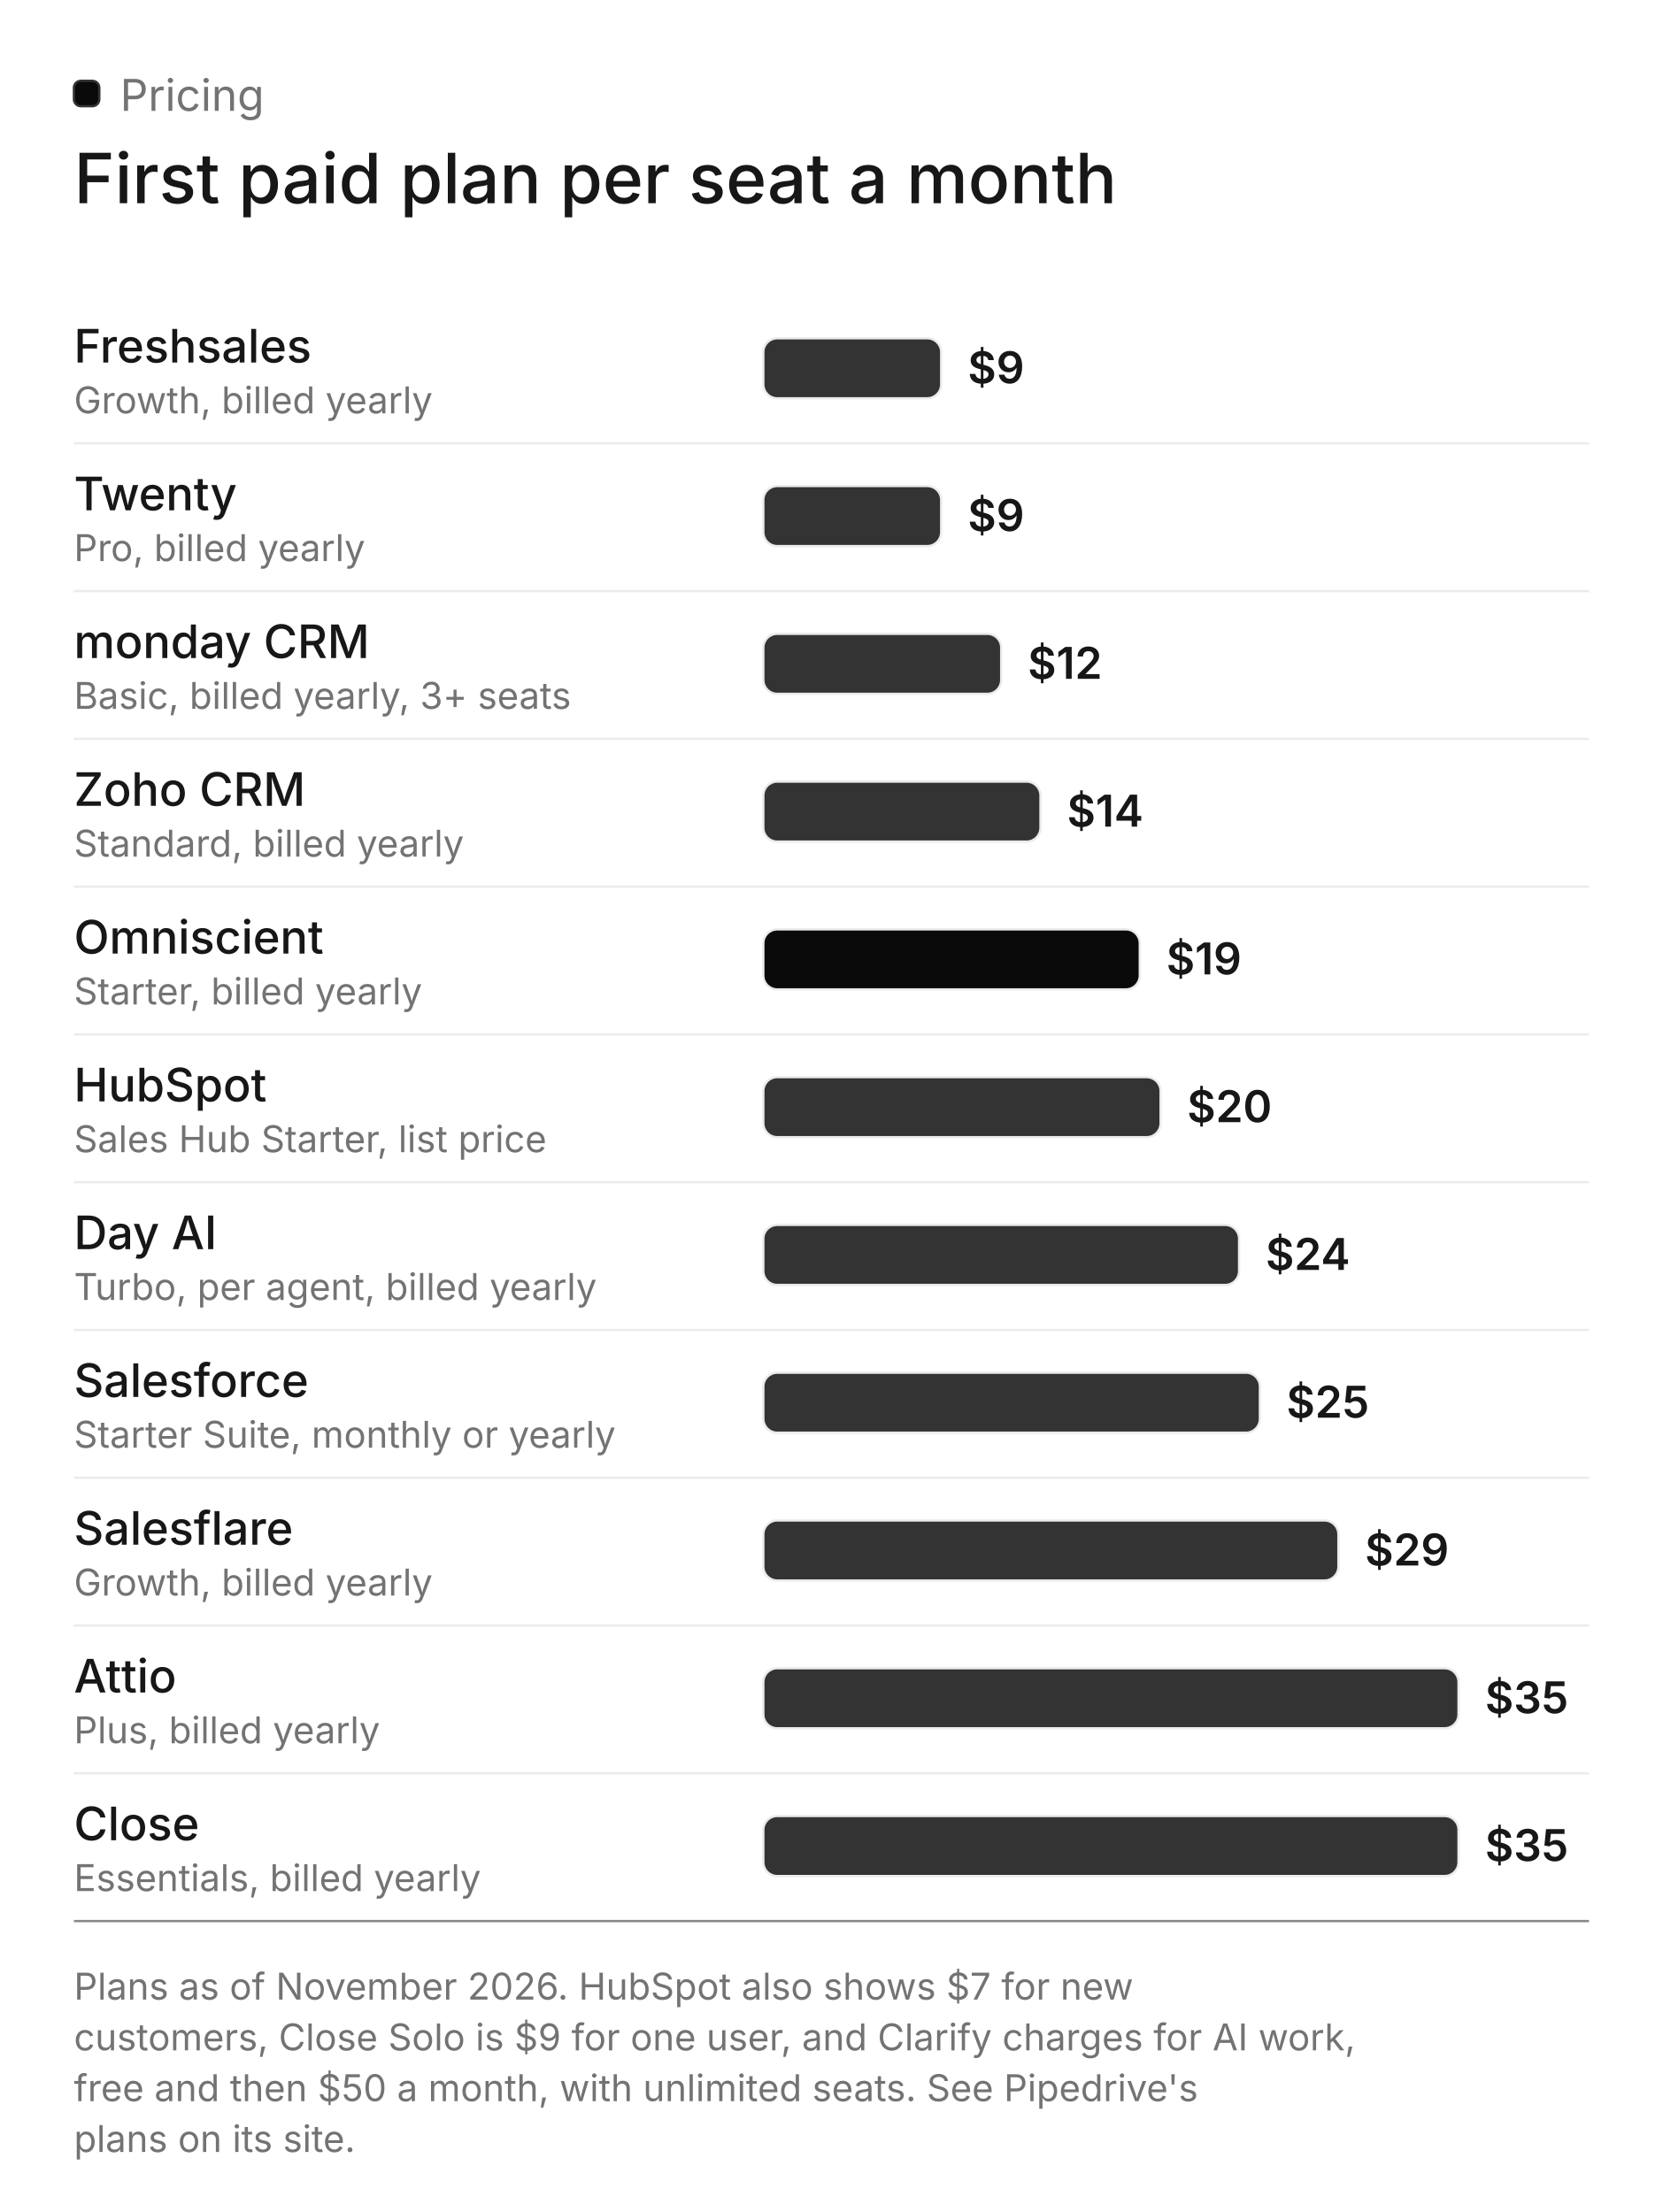
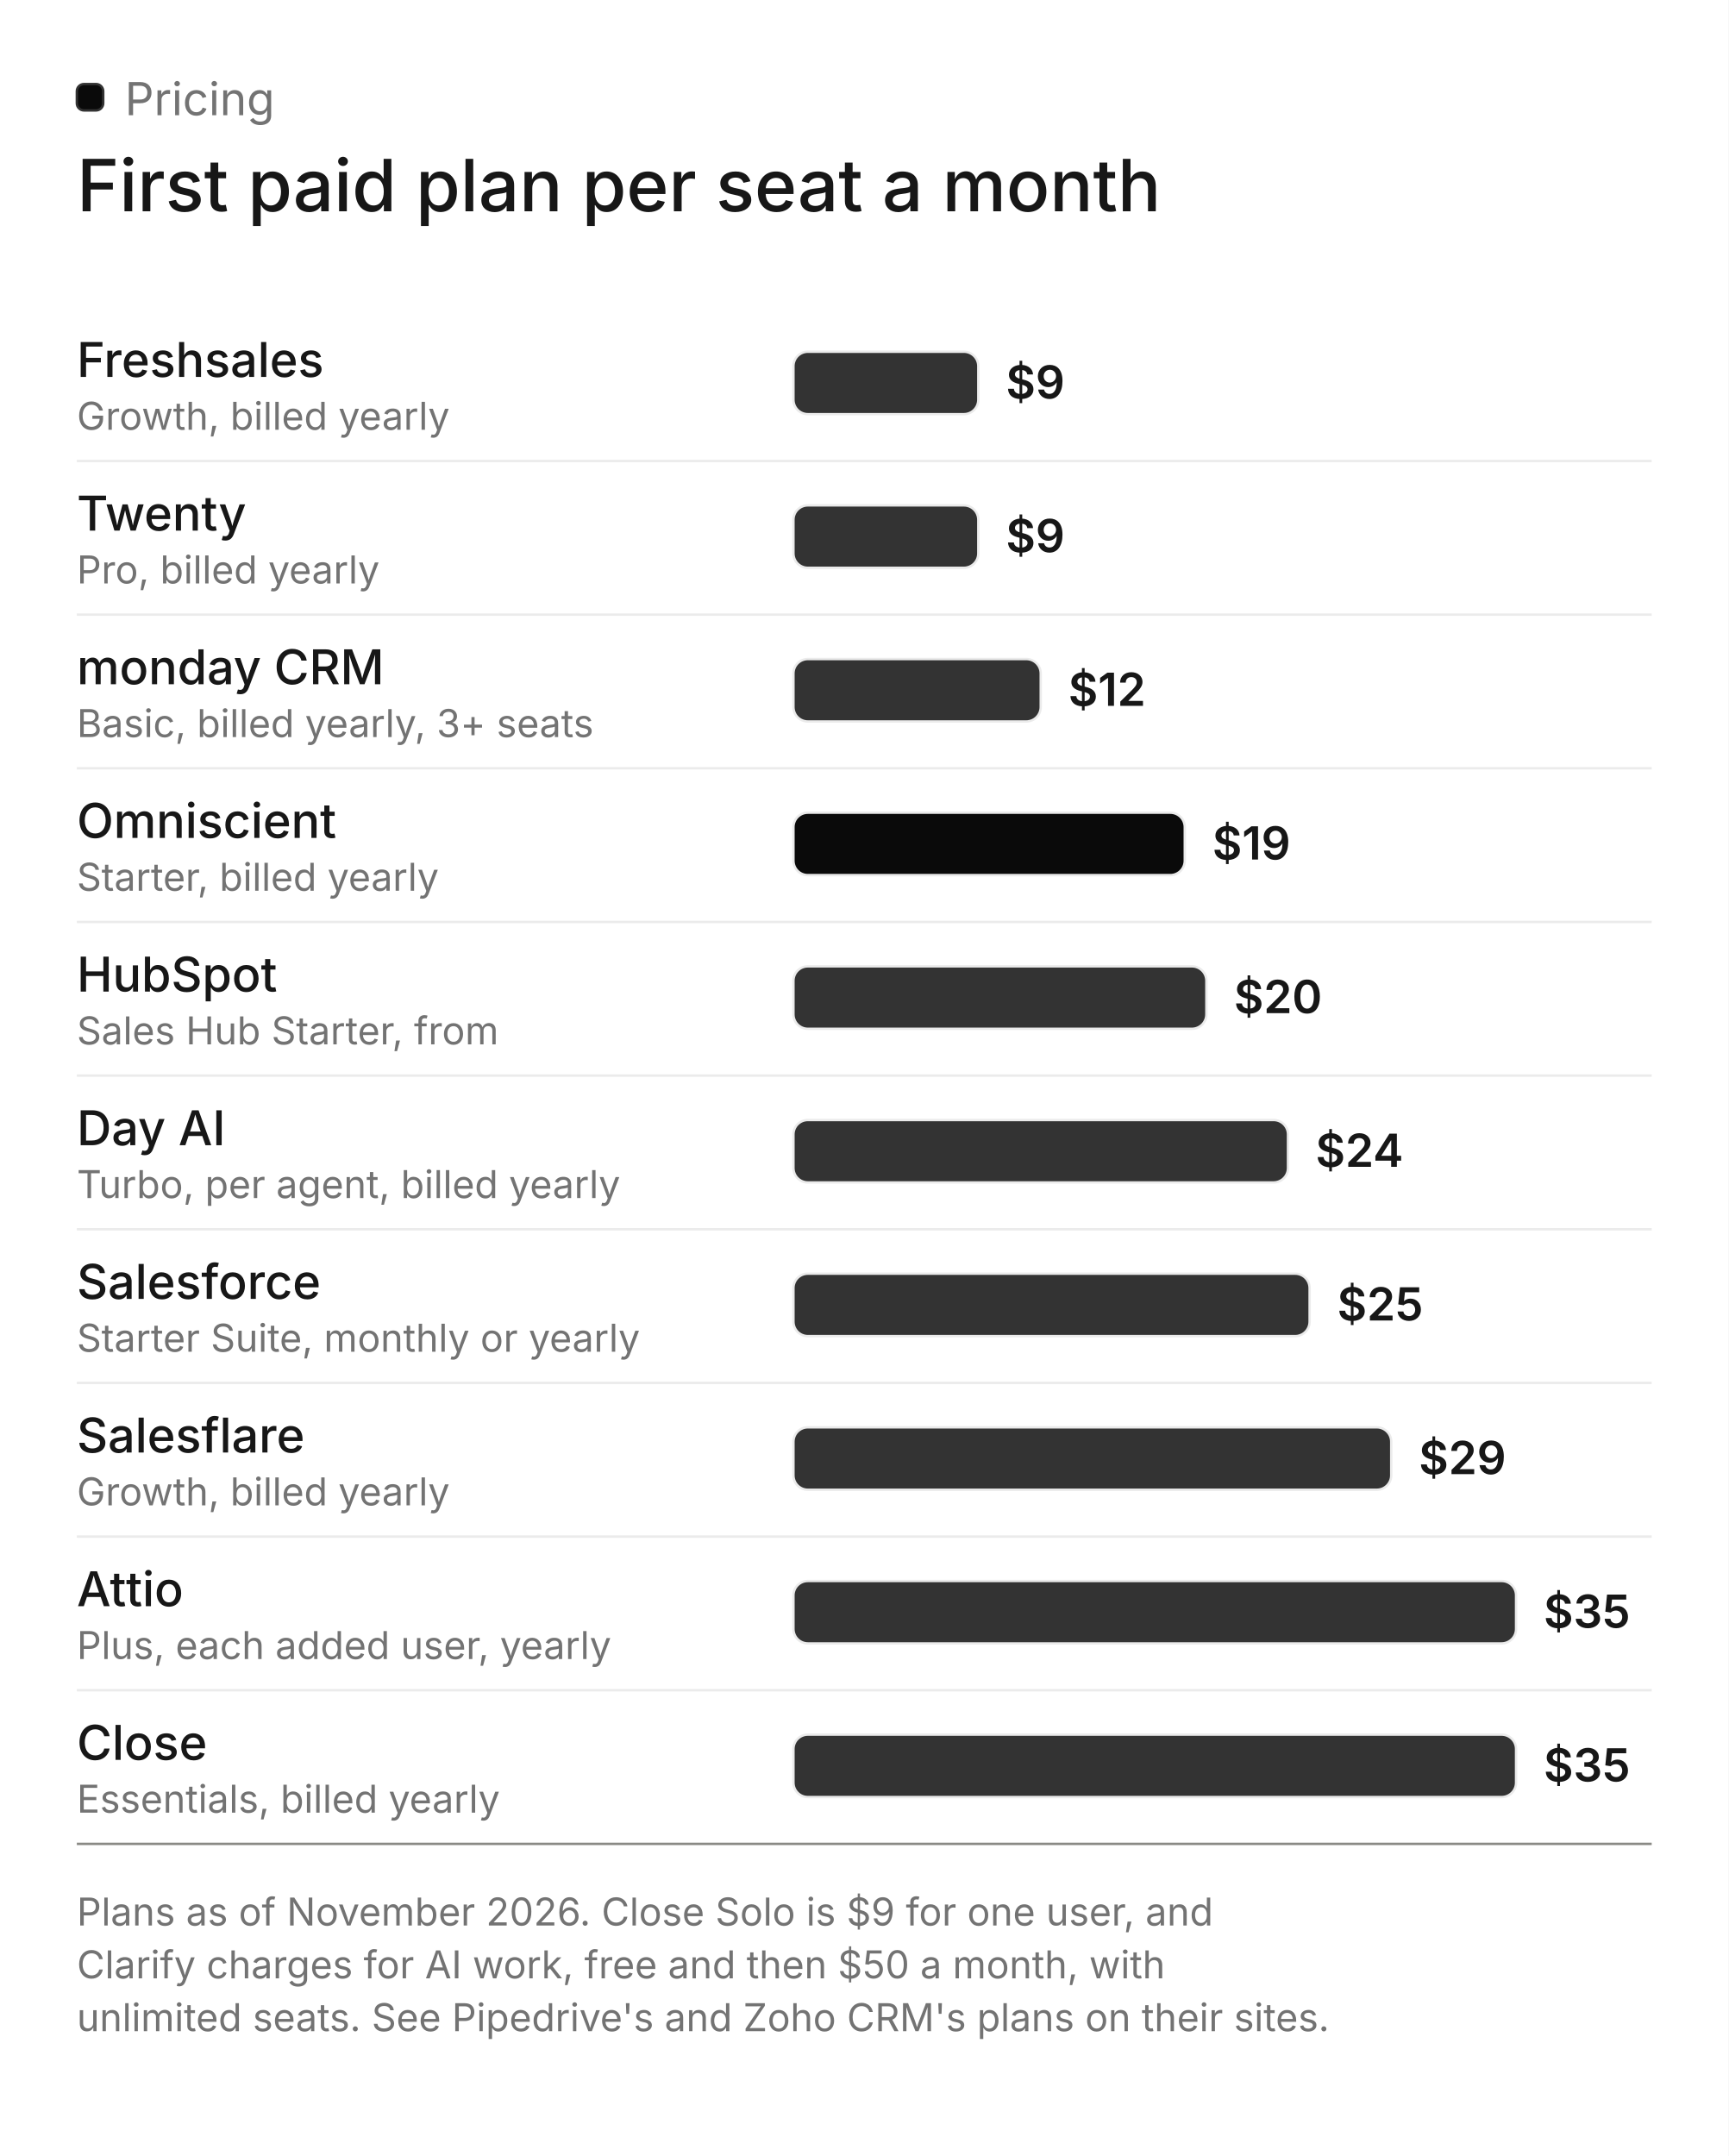
- <svg xmlns="http://www.w3.org/2000/svg" viewBox="0 0 720 958" width="720" height="958" role="img" aria-labelledby="t d" font-family="Inter, system-ui, sans-serif">
-   <rect width="720" height="958" fill="#ffffff" />
+ <svg xmlns="http://www.w3.org/2000/svg" viewBox="0 0 720 898" width="720" height="898" role="img" aria-labelledby="t d" font-family="Inter, system-ui, sans-serif">
+   <rect width="720" height="898" fill="#ffffff" />
  <rect x="32" y="35" width="11" height="11" fill="#0a0a0a" stroke="#333333" rx="3" />
  <text x="52" y="48" font-family="Inter, system-ui, sans-serif" font-size="19" fill="#737373">Pricing</text>
  <text x="32" y="88" font-size="30" font-weight="500" fill="#171717">First paid plan <tspan fill="#171717">per seat a month</tspan>
  </text>
  <text x="32" y="157" font-size="20" font-weight="500" fill="#171717">Freshsales</text>
  <text x="32" y="179" font-size="16" fill="#737373">Growth, billed yearly</text>
  <rect x="330.5" y="146.5" width="77" height="26" fill="#333333" stroke="#ebebeb" rx="6" />
  <text x="419" y="166" font-size="19" font-weight="600" fill="#171717">$9</text>
  <line x1="32" x2="688" y1="192" y2="192" stroke="#ebebeb" />
  <text x="32" y="221" font-size="20" font-weight="500" fill="#171717">Twenty</text>
  <text x="32" y="243" font-size="16" fill="#737373">Pro, billed yearly</text>
  <rect x="330.5" y="210.5" width="77" height="26" fill="#333333" stroke="#ebebeb" rx="6" />
  <text x="419" y="230" font-size="19" font-weight="600" fill="#171717">$9</text>
  <line x1="32" x2="688" y1="256" y2="256" stroke="#ebebeb" />
  <text x="32" y="285" font-size="20" font-weight="500" fill="#171717">monday CRM</text>
  <text x="32" y="307" font-size="16" fill="#737373">Basic, billed yearly, 3+ seats</text>
  <rect x="330.5" y="274.5" width="103" height="26" fill="#333333" stroke="#ebebeb" rx="6" />
  <text x="445" y="294" font-size="19" font-weight="600" fill="#171717">$12</text>
  <line x1="32" x2="688" y1="320" y2="320" stroke="#ebebeb" />
-   <text x="32" y="349" font-size="20" font-weight="500" fill="#171717">Zoho CRM</text>
-   <text x="32" y="371" font-size="16" fill="#737373">Standard, billed yearly</text>
-   <rect x="330.5" y="338.5" width="120" height="26" fill="#333333" stroke="#ebebeb" rx="6" />
-   <text x="462" y="358" font-size="19" font-weight="600" fill="#171717">$14</text>
+   <text x="32" y="349" font-size="20" font-weight="500" fill="#171717">Omniscient</text>
+   <text x="32" y="371" font-size="16" fill="#737373">Starter, billed yearly</text>
+   <rect x="330.5" y="338.5" width="163" height="26" fill="#0a0a0a" stroke="#ebebeb" rx="6" />
+   <text x="505" y="358" font-size="19" font-weight="600" fill="#171717">$19</text>
  <line x1="32" x2="688" y1="384" y2="384" stroke="#ebebeb" />
-   <text x="32" y="413" font-size="20" font-weight="500" fill="#171717">Omniscient</text>
-   <text x="32" y="435" font-size="16" fill="#737373">Starter, billed yearly</text>
-   <rect x="330.5" y="402.5" width="163" height="26" fill="#0a0a0a" stroke="#ebebeb" rx="6" />
-   <text x="505" y="422" font-size="19" font-weight="600" fill="#171717">$19</text>
+   <text x="32" y="413" font-size="20" font-weight="500" fill="#171717">HubSpot</text>
+   <text x="32" y="435" font-size="16" fill="#737373">Sales Hub Starter, from</text>
+   <rect x="330.5" y="402.5" width="172" height="26" fill="#333333" stroke="#ebebeb" rx="6" />
+   <text x="514" y="422" font-size="19" font-weight="600" fill="#171717">$20</text>
  <line x1="32" x2="688" y1="448" y2="448" stroke="#ebebeb" />
-   <text x="32" y="477" font-size="20" font-weight="500" fill="#171717">HubSpot</text>
-   <text x="32" y="499" font-size="16" fill="#737373">Sales Hub Starter, list price</text>
-   <rect x="330.5" y="466.5" width="172" height="26" fill="#333333" stroke="#ebebeb" rx="6" />
-   <text x="514" y="486" font-size="19" font-weight="600" fill="#171717">$20</text>
+   <text x="32" y="477" font-size="20" font-weight="500" fill="#171717">Day AI</text>
+   <text x="32" y="499" font-size="16" fill="#737373">Turbo, per agent, billed yearly</text>
+   <rect x="330.5" y="466.5" width="206" height="26" fill="#333333" stroke="#ebebeb" rx="6" />
+   <text x="548" y="486" font-size="19" font-weight="600" fill="#171717">$24</text>
  <line x1="32" x2="688" y1="512" y2="512" stroke="#ebebeb" />
-   <text x="32" y="541" font-size="20" font-weight="500" fill="#171717">Day AI</text>
-   <text x="32" y="563" font-size="16" fill="#737373">Turbo, per agent, billed yearly</text>
-   <rect x="330.5" y="530.5" width="206" height="26" fill="#333333" stroke="#ebebeb" rx="6" />
-   <text x="548" y="550" font-size="19" font-weight="600" fill="#171717">$24</text>
+   <text x="32" y="541" font-size="20" font-weight="500" fill="#171717">Salesforce</text>
+   <text x="32" y="563" font-size="16" fill="#737373">Starter Suite, monthly or yearly</text>
+   <rect x="330.5" y="530.5" width="215" height="26" fill="#333333" stroke="#ebebeb" rx="6" />
+   <text x="557" y="550" font-size="19" font-weight="600" fill="#171717">$25</text>
  <line x1="32" x2="688" y1="576" y2="576" stroke="#ebebeb" />
-   <text x="32" y="605" font-size="20" font-weight="500" fill="#171717">Salesforce</text>
-   <text x="32" y="627" font-size="16" fill="#737373">Starter Suite, monthly or yearly</text>
-   <rect x="330.5" y="594.5" width="215" height="26" fill="#333333" stroke="#ebebeb" rx="6" />
-   <text x="557" y="614" font-size="19" font-weight="600" fill="#171717">$25</text>
+   <text x="32" y="605" font-size="20" font-weight="500" fill="#171717">Salesflare</text>
+   <text x="32" y="627" font-size="16" fill="#737373">Growth, billed yearly</text>
+   <rect x="330.5" y="594.5" width="249" height="26" fill="#333333" stroke="#ebebeb" rx="6" />
+   <text x="591" y="614" font-size="19" font-weight="600" fill="#171717">$29</text>
  <line x1="32" x2="688" y1="640" y2="640" stroke="#ebebeb" />
-   <text x="32" y="669" font-size="20" font-weight="500" fill="#171717">Salesflare</text>
-   <text x="32" y="691" font-size="16" fill="#737373">Growth, billed yearly</text>
-   <rect x="330.5" y="658.5" width="249" height="26" fill="#333333" stroke="#ebebeb" rx="6" />
-   <text x="591" y="678" font-size="19" font-weight="600" fill="#171717">$29</text>
+   <text x="32" y="669" font-size="20" font-weight="500" fill="#171717">Attio</text>
+   <text x="32" y="691" font-size="16" fill="#737373">Plus, each added user, yearly</text>
+   <rect x="330.5" y="658.5" width="301" height="26" fill="#333333" stroke="#ebebeb" rx="6" />
+   <text x="643" y="678" font-size="19" font-weight="600" fill="#171717">$35</text>
  <line x1="32" x2="688" y1="704" y2="704" stroke="#ebebeb" />
-   <text x="32" y="733" font-size="20" font-weight="500" fill="#171717">Attio</text>
-   <text x="32" y="755" font-size="16" fill="#737373">Plus, billed yearly</text>
+   <text x="32" y="733" font-size="20" font-weight="500" fill="#171717">Close</text>
+   <text x="32" y="755" font-size="16" fill="#737373">Essentials, billed yearly</text>
  <rect x="330.5" y="722.5" width="301" height="26" fill="#333333" stroke="#ebebeb" rx="6" />
  <text x="643" y="742" font-size="19" font-weight="600" fill="#171717">$35</text>
-   <line x1="32" x2="688" y1="768" y2="768" stroke="#ebebeb" />
-   <text x="32" y="797" font-size="20" font-weight="500" fill="#171717">Close</text>
-   <text x="32" y="819" font-size="16" fill="#737373">Essentials, billed yearly</text>
-   <rect x="330.5" y="786.5" width="301" height="26" fill="#333333" stroke="#ebebeb" rx="6" />
-   <text x="643" y="806" font-size="19" font-weight="600" fill="#171717">$35</text>
-   <line x1="32" x2="688" y1="832" y2="832" stroke="#8a8a85" />
-   <text x="32" y="866" font-size="16" fill="#737373">Plans as of November 2026. HubSpot also shows $7 for new</text>
-   <text x="32" y="888" font-size="16" fill="#737373">customers, Close Solo is $9 for one user, and Clarify charges for AI work,</text>
-   <text x="32" y="910" font-size="16" fill="#737373">free and then $50 a month, with unlimited seats. See Pipedrive's</text>
-   <text x="32" y="932" font-size="16" fill="#737373">plans on its site.</text>
+   <line x1="32" x2="688" y1="768" y2="768" stroke="#8a8a85" />
+   <text x="32" y="802" font-size="16" fill="#737373">Plans as of November 2026. Close Solo is $9 for one user, and</text>
+   <text x="32" y="824" font-size="16" fill="#737373">Clarify charges for AI work, free and then $50 a month, with</text>
+   <text x="32" y="846" font-size="16" fill="#737373">unlimited seats. See Pipedrive's and Zoho CRM's plans on their sites.</text>
</svg>
